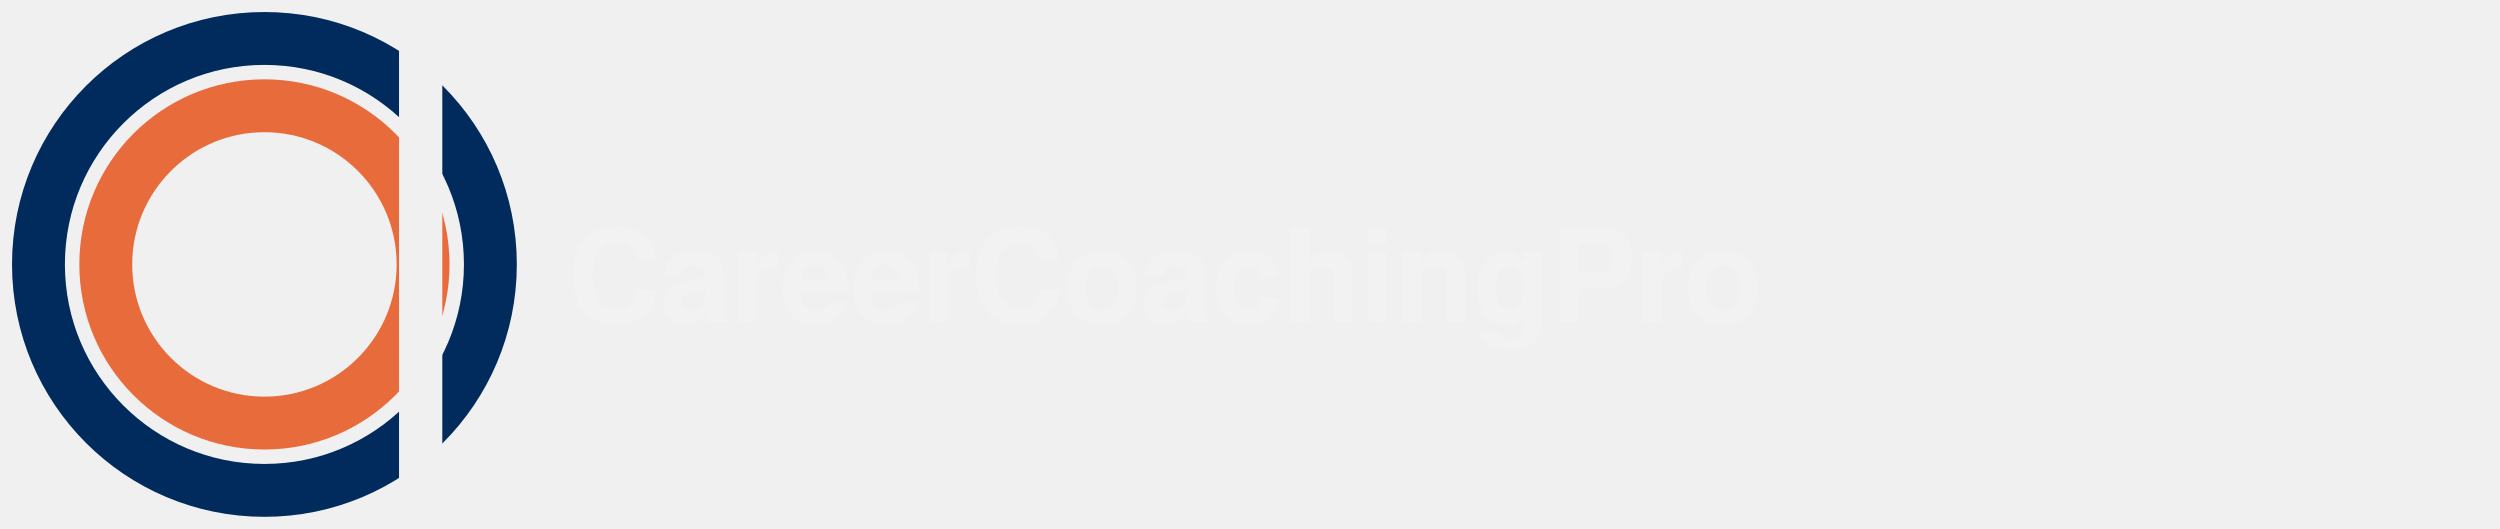
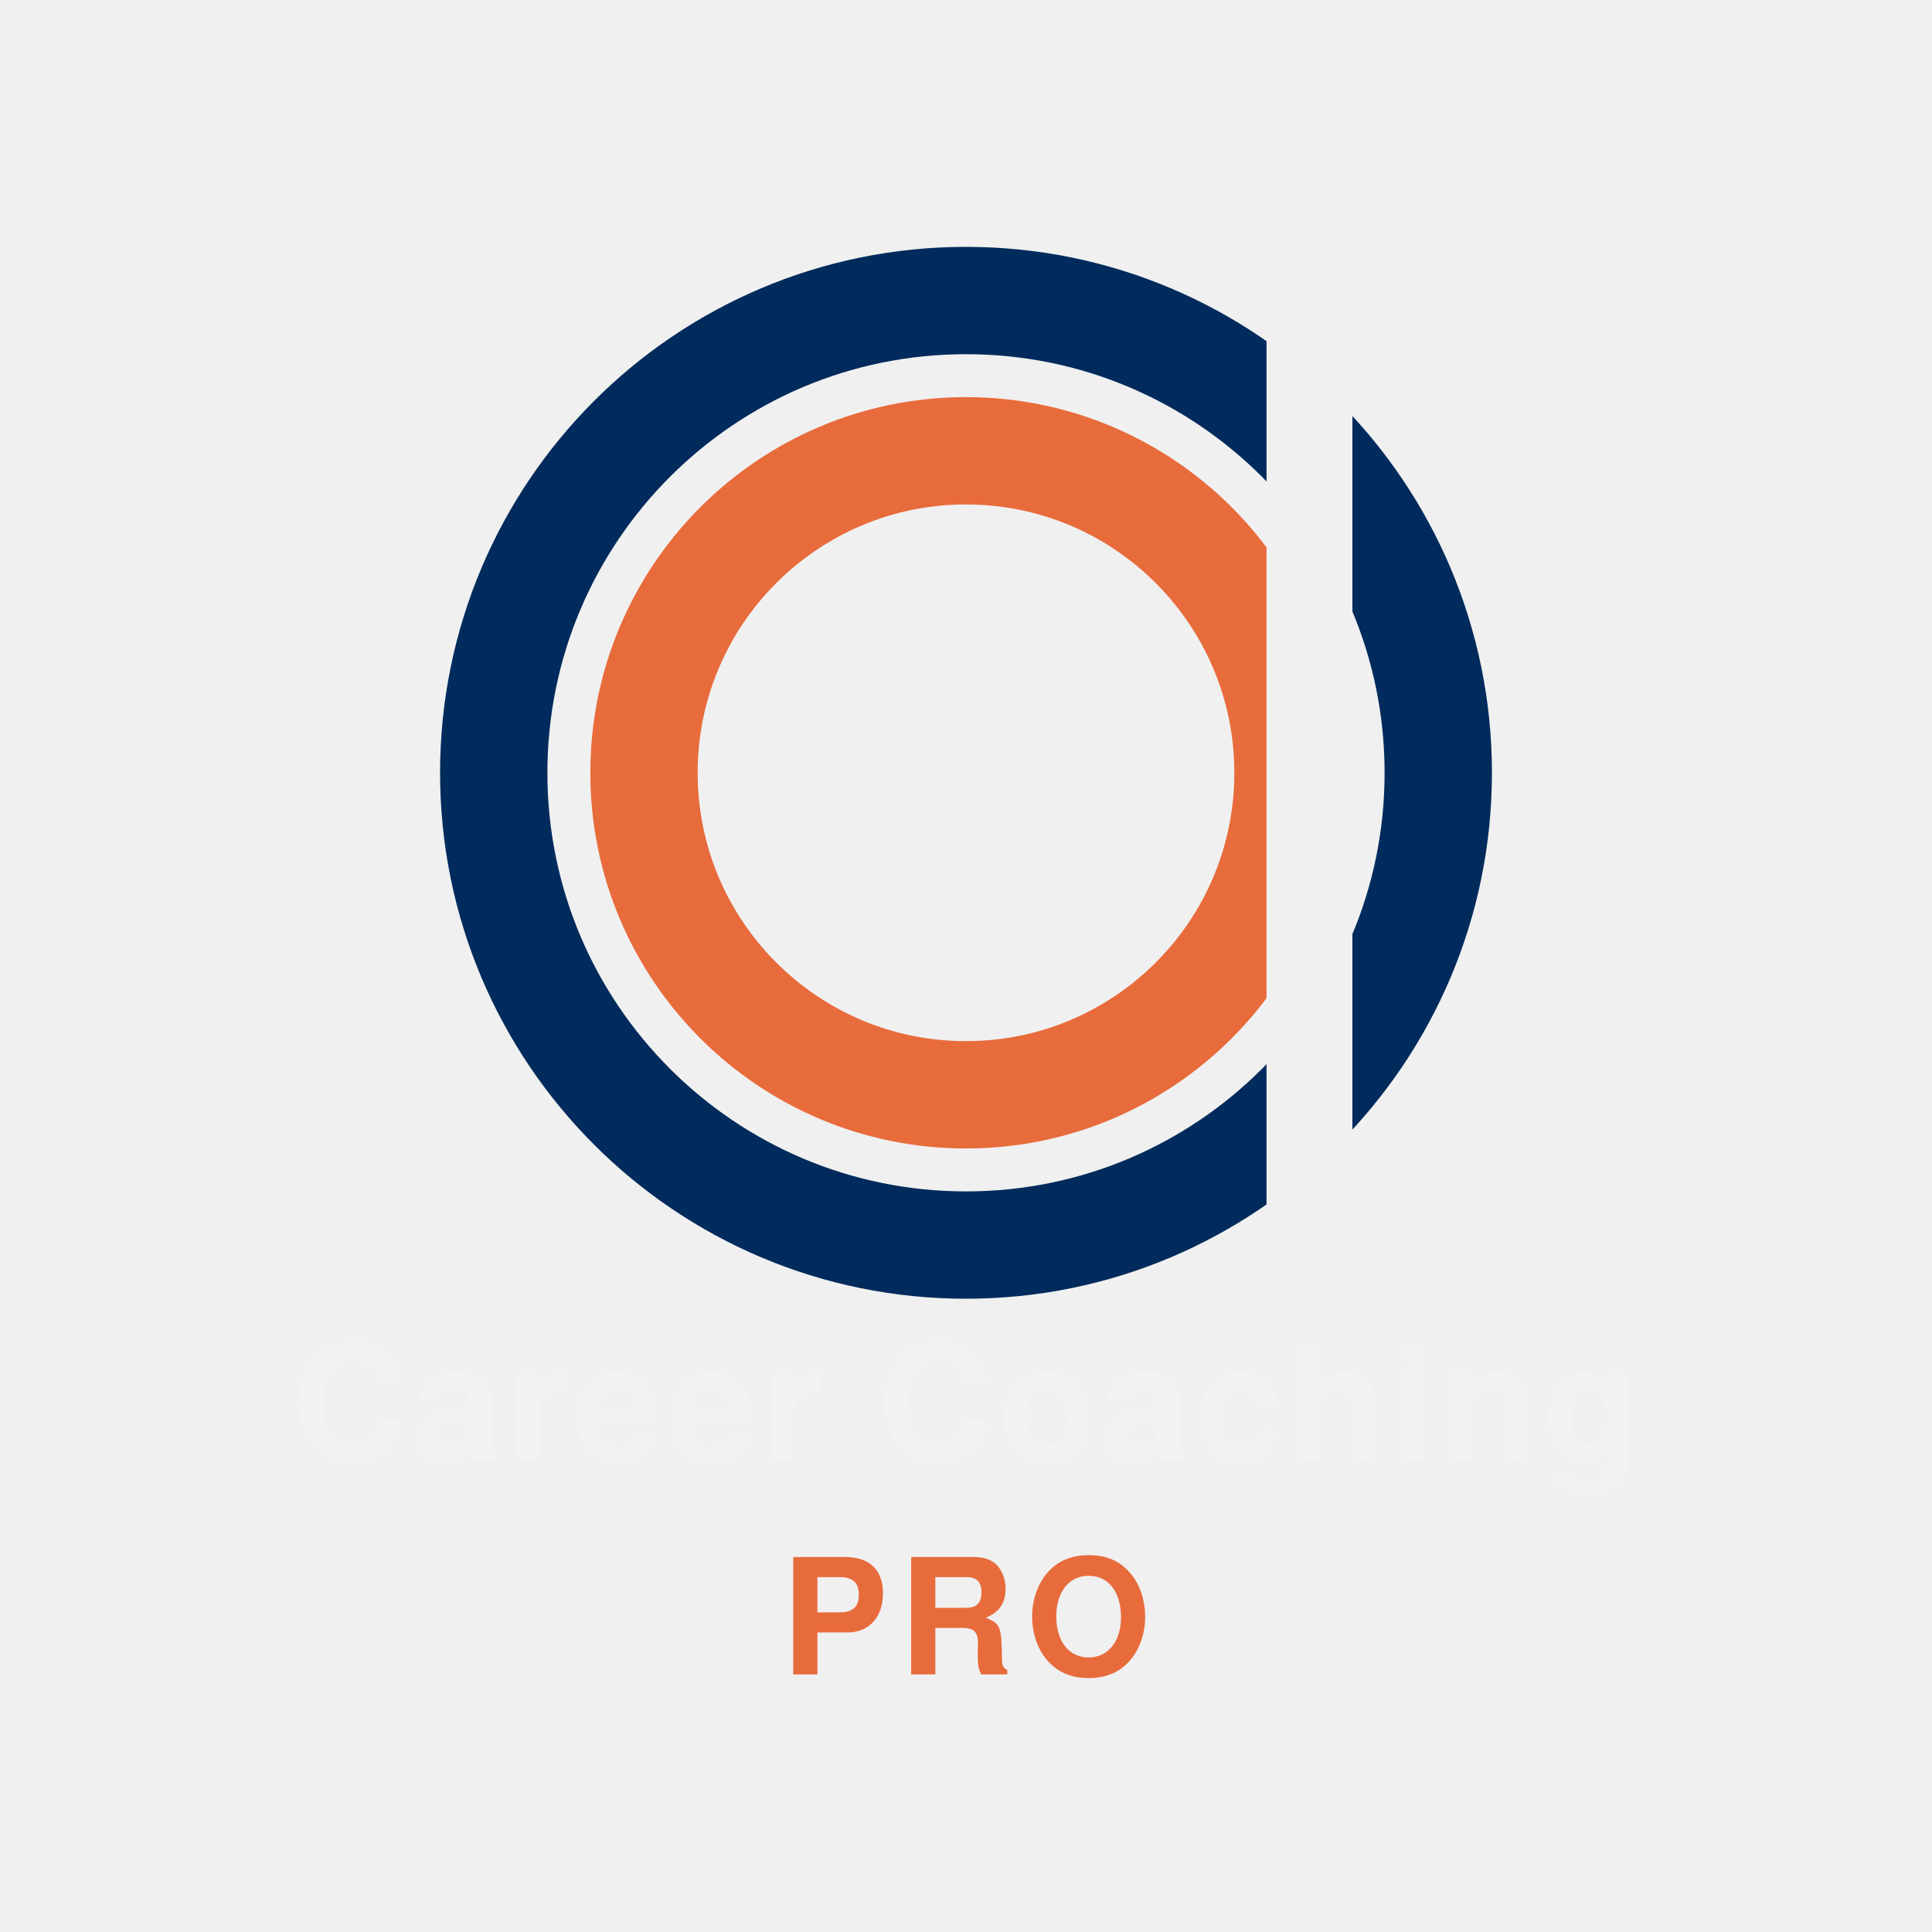
- <svg xmlns="http://www.w3.org/2000/svg" viewBox="0 0 520 110" fill="none" role="img" aria-label="Career Coaching Pro">
+ <svg xmlns="http://www.w3.org/2000/svg" viewBox="0 0 180 180" fill="none" role="img" aria-label="Career Coaching Pro">
  <defs>
    <mask id="ccp-ring-gap">
-       <rect width="520" height="110" fill="white" />
-       <rect x="83" y="0" width="9" height="110" fill="black" />
+       <rect width="180" height="180" fill="white" />
+       <rect x="118" y="18" width="8" height="104" fill="black" />
    </mask>
  </defs>
  <g mask="url(#ccp-ring-gap)">
-     <circle cx="55" cy="55" r="47" stroke="#002B5C" stroke-width="11" />
-     <circle cx="55" cy="55" r="33" stroke="#E86B3C" stroke-width="11" />
+     <circle cx="90" cy="72" r="44" stroke="#002B5C" stroke-width="10" />
+     <circle cx="90" cy="72" r="30" stroke="#E86B3C" stroke-width="10" />
  </g>
-   <text x="118" y="67" font-family="Segoe UI, system-ui, -apple-system, BlinkMacSystemFont, Helvetica, Arial, sans-serif" font-size="27" font-weight="600" fill="#F2F2F2" letter-spacing="-0.3">CareerCoachingPro</text>
+   <text x="90" y="136" text-anchor="middle" font-family="Segoe UI, system-ui, -apple-system, BlinkMacSystemFont, Helvetica, Arial, sans-serif" font-size="15" font-weight="600" fill="#F2F2F2" letter-spacing="0.4">Career Coaching</text>
+   <text x="90" y="156" text-anchor="middle" font-family="Segoe UI, system-ui, -apple-system, BlinkMacSystemFont, Helvetica, Arial, sans-serif" font-size="15" font-weight="700" fill="#E86B3C" letter-spacing="1.2">PRO</text>
</svg>
